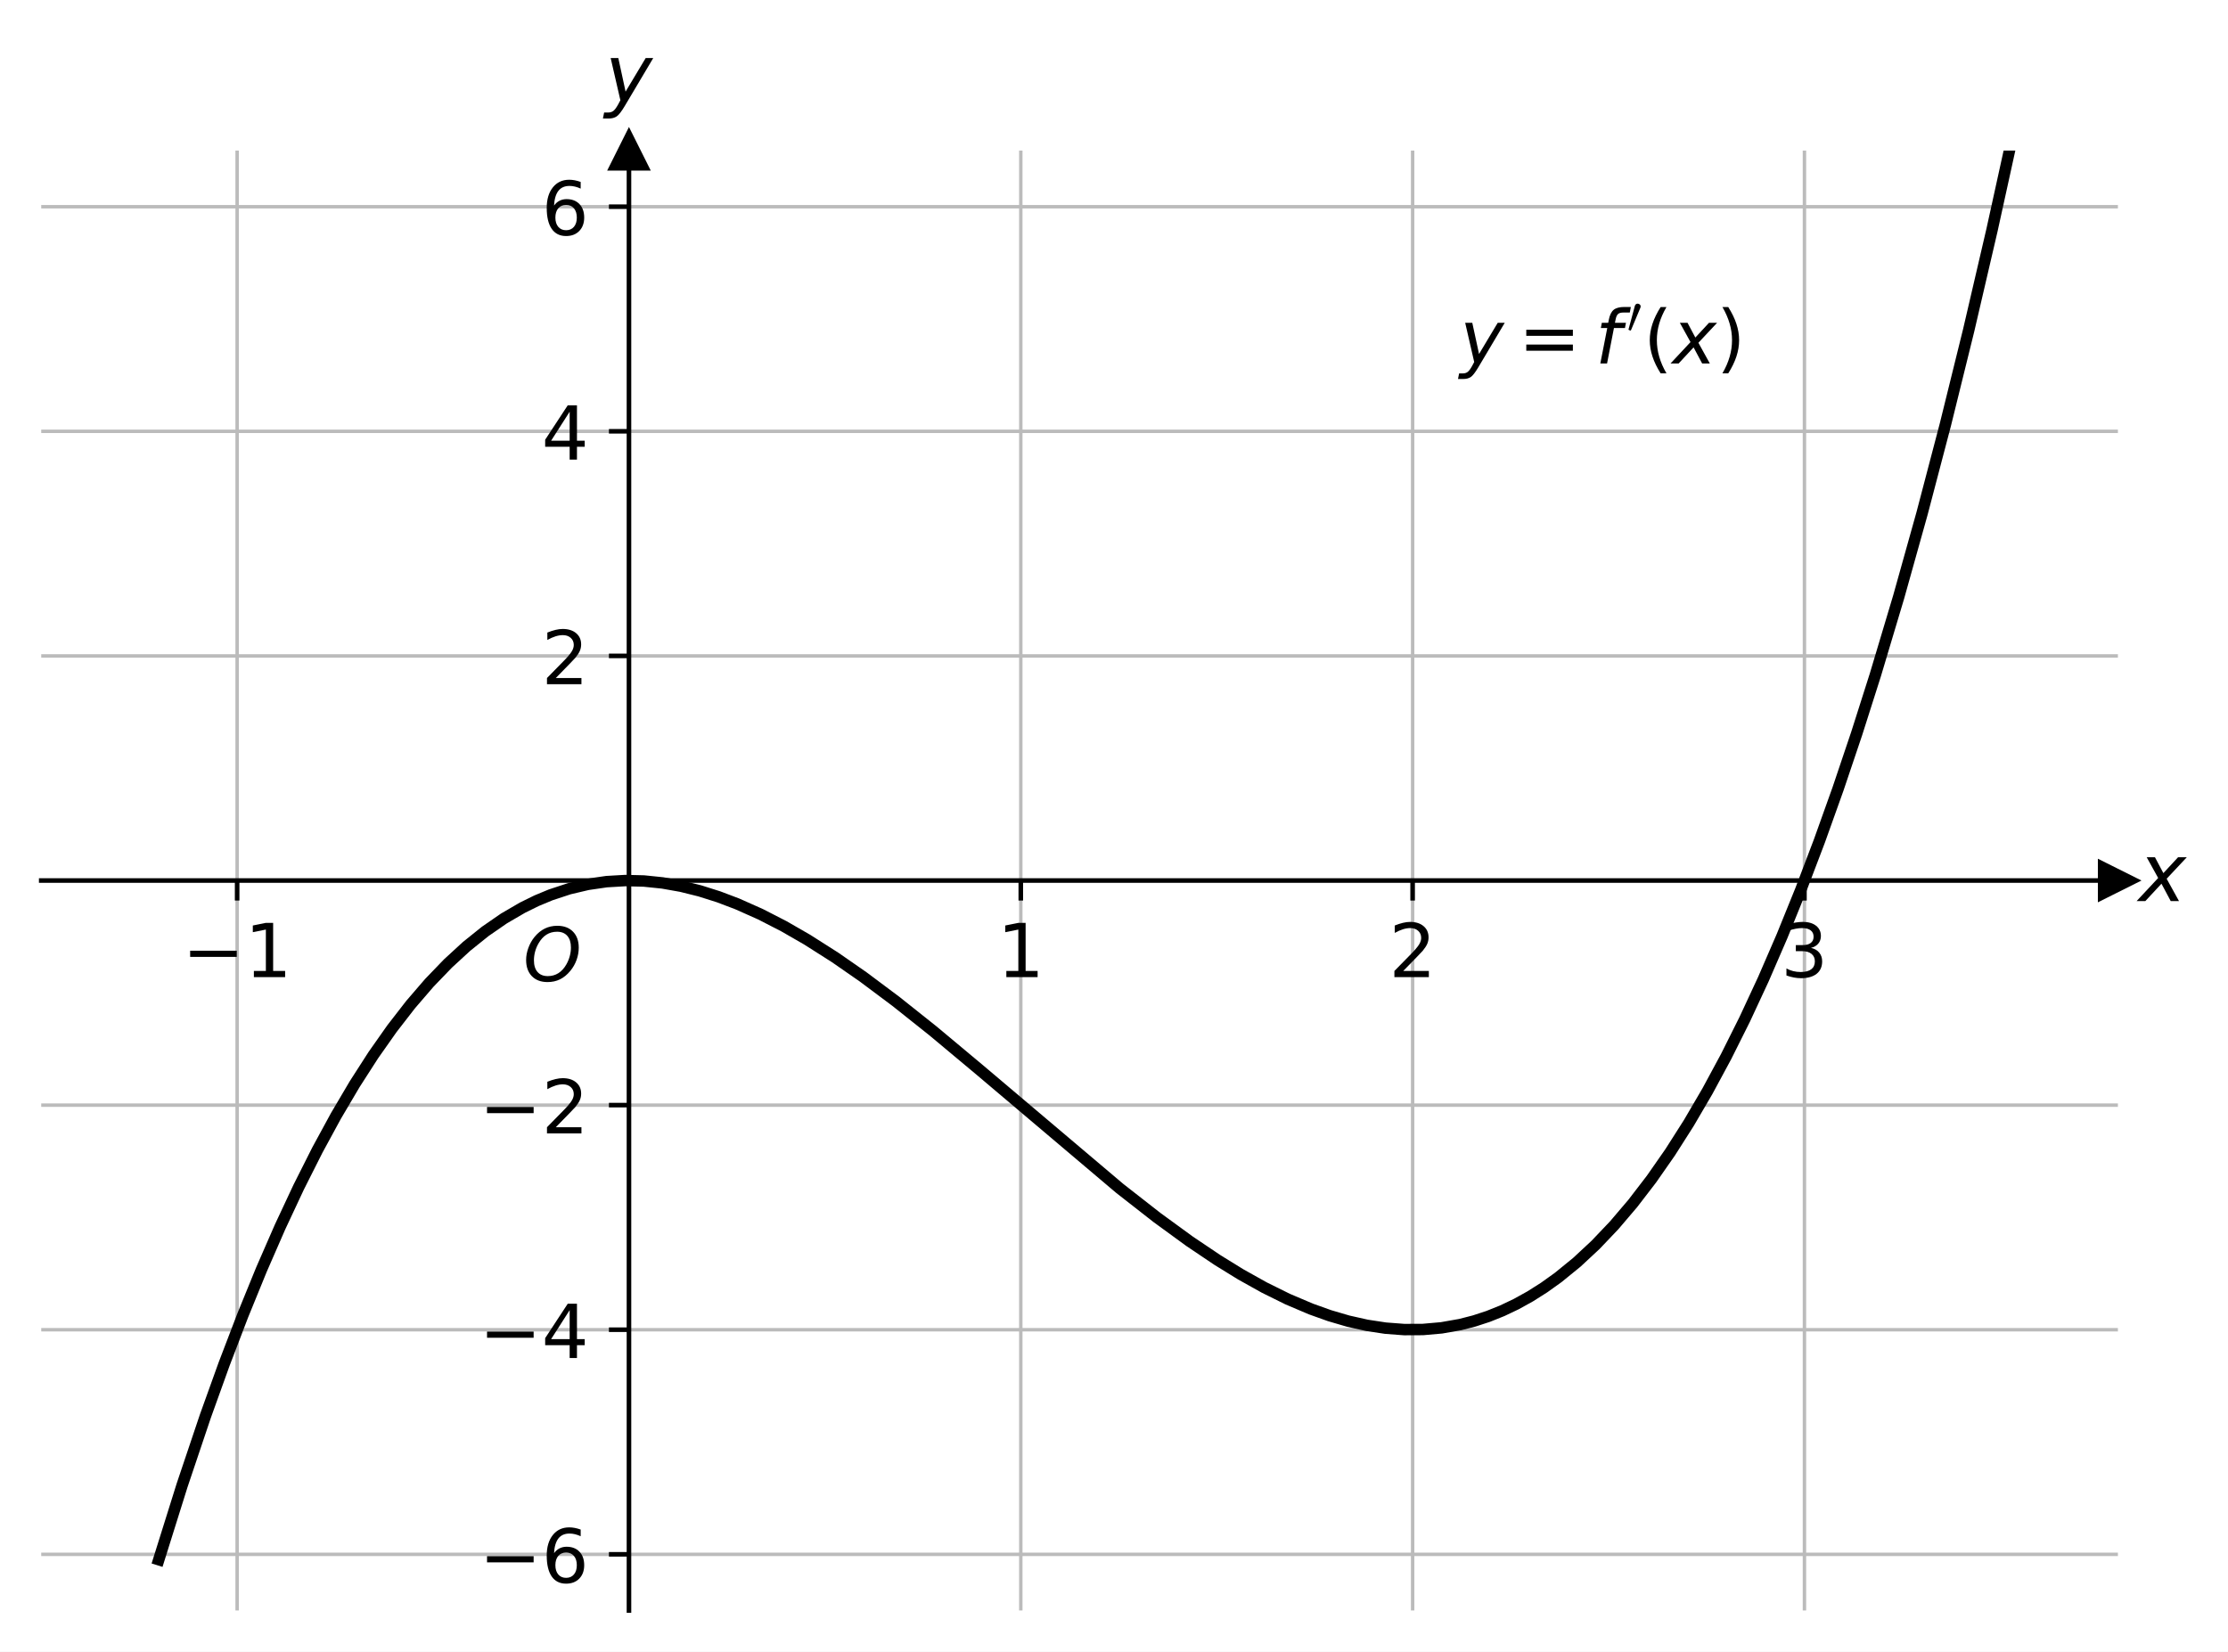
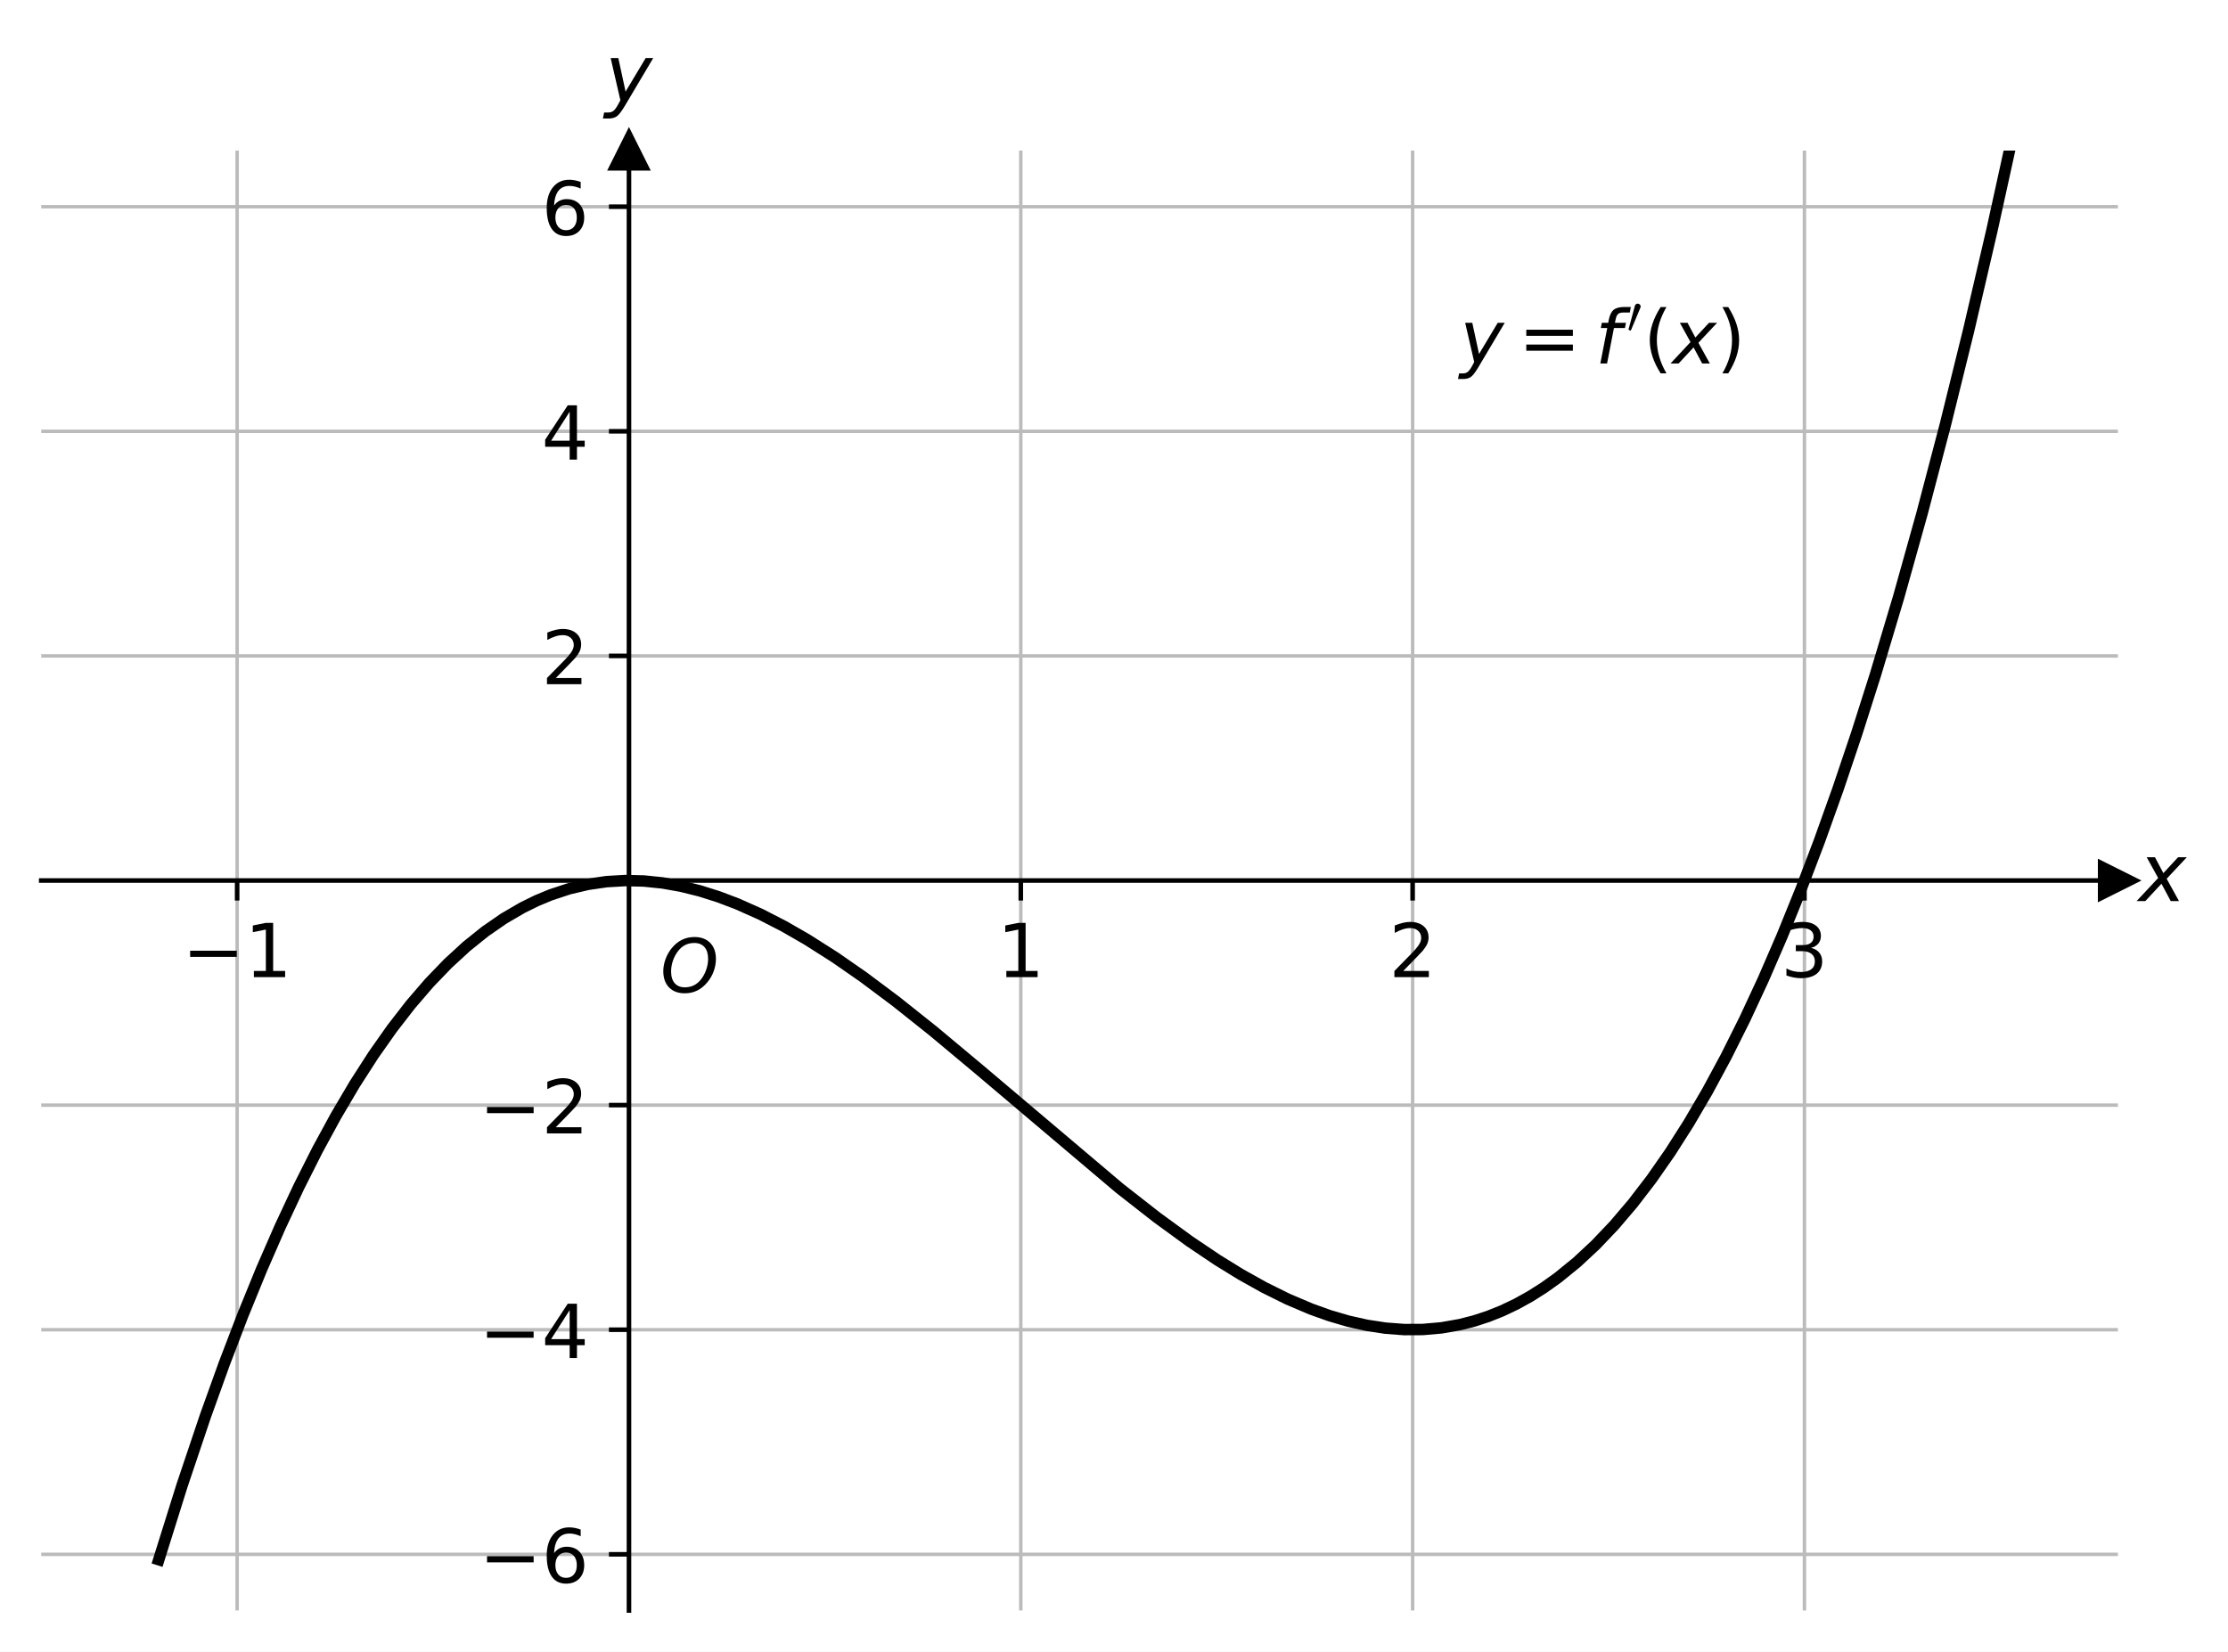
<svg xmlns="http://www.w3.org/2000/svg" xmlns:xlink="http://www.w3.org/1999/xlink" width="389.127pt" height="288.524pt" viewBox="0 0 389.127 288.524" version="1.1">
  <defs>
    <style type="text/css">*{stroke-linejoin: round; stroke-linecap: butt}</style>
  </defs>
  <g id="figure_1">
    <g id="patch_1">
      <path d="M 0 288.524  L 389.127 288.524  L 389.127 0  L 0 0  z " style="fill: #ffffff" />
    </g>
    <g id="axes_1">
      <g id="patch_2">
        <path d="M 7.2 281.324  L 369.9 281.324  L 369.9 26.3  L 7.2 26.3  z " style="fill: #ffffff" />
      </g>
      <g id="matplotlib.axis_1">
        <g id="xtick_1">
          <g id="line2d_1">
-             <path d="M 41.417 281.324  L 41.417 26.3  " clip-path="url(#p828290294a)" style="fill: none; stroke: #bbbbbb; stroke-width: 0.6; stroke-linecap: square" />
+             <path d="M 41.417 281.324  L 41.417 26.3  " clip-path="url(#p3c5f1a7734)" style="fill: none; stroke: #bbbbbb; stroke-width: 0.6; stroke-linecap: square" />
          </g>
          <g id="line2d_2">
            <defs>
-               <path id="m96a9137a85" d="M 0 0  L 0 3.5  " style="stroke: #000000; stroke-width: 0.8" />
+               <path id="m536ad9fe42" d="M 0 0  L 0 3.5  " style="stroke: #000000; stroke-width: 0.8" />
            </defs>
            <g>
-               <use xlink:href="#m96a9137a85" x="41.417" y="153.812" style="stroke: #000000; stroke-width: 0.8" />
+               <use xlink:href="#m536ad9fe42" x="41.417" y="153.812" style="stroke: #000000; stroke-width: 0.8" />
            </g>
          </g>
          <g id="text_1">
            <g transform="translate(31.83456 170.6894) scale(0.13 -0.13)">
              <defs>
                <path id="DejaVuSans-c9c" d="M 678 2272  L 4684 2272  L 4684 1741  L 678 1741  L 678 2272  z " transform="scale(0.015625)" />
                <path id="DejaVuSans-14" d="M 794 531  L 1825 531  L 1825 4091  L 703 3866  L 703 4441  L 1819 4666  L 2450 4666  L 2450 531  L 3481 531  L 3481 0  L 794 0  L 794 531  z " transform="scale(0.015625)" />
              </defs>
              <use xlink:href="#DejaVuSans-c9c" />
              <use xlink:href="#DejaVuSans-14" transform="translate(83.79688 0)" />
            </g>
          </g>
        </g>
        <g id="xtick_2">
          <g id="line2d_3">
-             <path d="M 178.285 281.324  L 178.285 26.3  " clip-path="url(#p828290294a)" style="fill: none; stroke: #bbbbbb; stroke-width: 0.6; stroke-linecap: square" />
+             <path d="M 178.285 281.324  L 178.285 26.3  " clip-path="url(#p3c5f1a7734)" style="fill: none; stroke: #bbbbbb; stroke-width: 0.6; stroke-linecap: square" />
          </g>
          <g id="line2d_4">
            <g>
-               <use xlink:href="#m96a9137a85" x="178.285" y="153.812" style="stroke: #000000; stroke-width: 0.8" />
+               <use xlink:href="#m536ad9fe42" x="178.285" y="153.812" style="stroke: #000000; stroke-width: 0.8" />
            </g>
          </g>
          <g id="text_2">
            <g transform="translate(174.1493 170.6894) scale(0.13 -0.13)">
              <use xlink:href="#DejaVuSans-14" />
            </g>
          </g>
        </g>
        <g id="xtick_3">
          <g id="line2d_5">
-             <path d="M 246.719 281.324  L 246.719 26.3  " clip-path="url(#p828290294a)" style="fill: none; stroke: #bbbbbb; stroke-width: 0.6; stroke-linecap: square" />
+             <path d="M 246.719 281.324  L 246.719 26.3  " clip-path="url(#p3c5f1a7734)" style="fill: none; stroke: #bbbbbb; stroke-width: 0.6; stroke-linecap: square" />
          </g>
          <g id="line2d_6">
            <g>
-               <use xlink:href="#m96a9137a85" x="246.719" y="153.812" style="stroke: #000000; stroke-width: 0.8" />
+               <use xlink:href="#m536ad9fe42" x="246.719" y="153.812" style="stroke: #000000; stroke-width: 0.8" />
            </g>
          </g>
          <g id="text_3">
            <g transform="translate(242.5832 170.6894) scale(0.13 -0.13)">
              <defs>
                <path id="DejaVuSans-15" d="M 1228 531  L 3431 531  L 3431 0  L 469 0  L 469 531  Q 828 903 1448 1529  Q 2069 2156 2228 2338  Q 2531 2678 2651 2914  Q 2772 3150 2772 3378  Q 2772 3750 2511 3984  Q 2250 4219 1831 4219  Q 1534 4219 1204 4116  Q 875 4013 500 3803  L 500 4441  Q 881 4594 1212 4672  Q 1544 4750 1819 4750  Q 2544 4750 2975 4387  Q 3406 4025 3406 3419  Q 3406 3131 3298 2873  Q 3191 2616 2906 2266  Q 2828 2175 2409 1742  Q 1991 1309 1228 531  z " transform="scale(0.015625)" />
              </defs>
              <use xlink:href="#DejaVuSans-15" />
            </g>
          </g>
        </g>
        <g id="xtick_4">
          <g id="line2d_7">
-             <path d="M 315.153 281.324  L 315.153 26.3  " clip-path="url(#p828290294a)" style="fill: none; stroke: #bbbbbb; stroke-width: 0.6; stroke-linecap: square" />
+             <path d="M 315.153 281.324  L 315.153 26.3  " clip-path="url(#p3c5f1a7734)" style="fill: none; stroke: #bbbbbb; stroke-width: 0.6; stroke-linecap: square" />
          </g>
          <g id="line2d_8">
            <g>
-               <use xlink:href="#m96a9137a85" x="315.153" y="153.812" style="stroke: #000000; stroke-width: 0.8" />
+               <use xlink:href="#m536ad9fe42" x="315.153" y="153.812" style="stroke: #000000; stroke-width: 0.8" />
            </g>
          </g>
          <g id="text_4">
            <g transform="translate(311.0172 170.6894) scale(0.13 -0.13)">
              <defs>
                <path id="DejaVuSans-16" d="M 2597 2516  Q 3050 2419 3304 2112  Q 3559 1806 3559 1356  Q 3559 666 3084 287  Q 2609 -91 1734 -91  Q 1441 -91 1130 -33  Q 819 25 488 141  L 488 750  Q 750 597 1062 519  Q 1375 441 1716 441  Q 2309 441 2620 675  Q 2931 909 2931 1356  Q 2931 1769 2642 2001  Q 2353 2234 1838 2234  L 1294 2234  L 1294 2753  L 1863 2753  Q 2328 2753 2575 2939  Q 2822 3125 2822 3475  Q 2822 3834 2567 4026  Q 2313 4219 1838 4219  Q 1578 4219 1281 4162  Q 984 4106 628 3988  L 628 4550  Q 988 4650 1302 4700  Q 1616 4750 1894 4750  Q 2613 4750 3031 4423  Q 3450 4097 3450 3541  Q 3450 3153 3228 2886  Q 3006 2619 2597 2516  z " transform="scale(0.015625)" />
              </defs>
              <use xlink:href="#DejaVuSans-16" />
            </g>
          </g>
        </g>
      </g>
      <g id="matplotlib.axis_2">
        <g id="ytick_1">
          <g id="line2d_9">
-             <path d="M 7.2 271.516  L 369.9 271.516  " clip-path="url(#p828290294a)" style="fill: none; stroke: #bbbbbb; stroke-width: 0.6; stroke-linecap: square" />
+             <path d="M 7.2 271.516  L 369.9 271.516  " clip-path="url(#p3c5f1a7734)" style="fill: none; stroke: #bbbbbb; stroke-width: 0.6; stroke-linecap: square" />
          </g>
          <g id="line2d_10">
            <defs>
-               <path id="m4599cf3985" d="M 0 0  L -3.5 0  " style="stroke: #000000; stroke-width: 0.8" />
+               <path id="m6575690129" d="M 0 0  L -3.5 0  " style="stroke: #000000; stroke-width: 0.8" />
            </defs>
            <g>
-               <use xlink:href="#m4599cf3985" x="109.851" y="271.516" style="stroke: #000000; stroke-width: 0.8" />
+               <use xlink:href="#m6575690129" x="109.851" y="271.516" style="stroke: #000000; stroke-width: 0.8" />
            </g>
          </g>
          <g id="text_5">
            <g transform="translate(83.6861 276.4543) scale(0.13 -0.13)">
              <defs>
                <path id="DejaVuSans-19" d="M 2113 2584  Q 1688 2584 1439 2293  Q 1191 2003 1191 1497  Q 1191 994 1439 701  Q 1688 409 2113 409  Q 2538 409 2786 701  Q 3034 994 3034 1497  Q 3034 2003 2786 2293  Q 2538 2584 2113 2584  z M 3366 4563  L 3366 3988  Q 3128 4100 2886 4159  Q 2644 4219 2406 4219  Q 1781 4219 1451 3797  Q 1122 3375 1075 2522  Q 1259 2794 1537 2939  Q 1816 3084 2150 3084  Q 2853 3084 3261 2657  Q 3669 2231 3669 1497  Q 3669 778 3244 343  Q 2819 -91 2113 -91  Q 1303 -91 875 529  Q 447 1150 447 2328  Q 447 3434 972 4092  Q 1497 4750 2381 4750  Q 2619 4750 2861 4703  Q 3103 4656 3366 4563  z " transform="scale(0.015625)" />
              </defs>
              <use xlink:href="#DejaVuSans-c9c" />
              <use xlink:href="#DejaVuSans-19" transform="translate(83.79688 0)" />
            </g>
          </g>
        </g>
        <g id="ytick_2">
          <g id="line2d_11">
-             <path d="M 7.2 232.281  L 369.9 232.281  " clip-path="url(#p828290294a)" style="fill: none; stroke: #bbbbbb; stroke-width: 0.6; stroke-linecap: square" />
+             <path d="M 7.2 232.281  L 369.9 232.281  " clip-path="url(#p3c5f1a7734)" style="fill: none; stroke: #bbbbbb; stroke-width: 0.6; stroke-linecap: square" />
          </g>
          <g id="line2d_12">
            <g>
-               <use xlink:href="#m4599cf3985" x="109.851" y="232.281" style="stroke: #000000; stroke-width: 0.8" />
+               <use xlink:href="#m6575690129" x="109.851" y="232.281" style="stroke: #000000; stroke-width: 0.8" />
            </g>
          </g>
          <g id="text_6">
            <g transform="translate(83.6861 237.2199) scale(0.13 -0.13)">
              <defs>
                <path id="DejaVuSans-17" d="M 2419 4116  L 825 1625  L 2419 1625  L 2419 4116  z M 2253 4666  L 3047 4666  L 3047 1625  L 3713 1625  L 3713 1100  L 3047 1100  L 3047 0  L 2419 0  L 2419 1100  L 313 1100  L 313 1709  L 2253 4666  z " transform="scale(0.015625)" />
              </defs>
              <use xlink:href="#DejaVuSans-c9c" />
              <use xlink:href="#DejaVuSans-17" transform="translate(83.79688 0)" />
            </g>
          </g>
        </g>
        <g id="ytick_3">
          <g id="line2d_13">
-             <path d="M 7.2 193.047  L 369.9 193.047  " clip-path="url(#p828290294a)" style="fill: none; stroke: #bbbbbb; stroke-width: 0.6; stroke-linecap: square" />
+             <path d="M 7.2 193.047  L 369.9 193.047  " clip-path="url(#p3c5f1a7734)" style="fill: none; stroke: #bbbbbb; stroke-width: 0.6; stroke-linecap: square" />
          </g>
          <g id="line2d_14">
            <g>
-               <use xlink:href="#m4599cf3985" x="109.851" y="193.047" style="stroke: #000000; stroke-width: 0.8" />
+               <use xlink:href="#m6575690129" x="109.851" y="193.047" style="stroke: #000000; stroke-width: 0.8" />
            </g>
          </g>
          <g id="text_7">
            <g transform="translate(83.6861 197.9854) scale(0.13 -0.13)">
              <use xlink:href="#DejaVuSans-c9c" />
              <use xlink:href="#DejaVuSans-15" transform="translate(83.79688 0)" />
            </g>
          </g>
        </g>
        <g id="ytick_4">
          <g id="line2d_15">
-             <path d="M 7.2 114.578  L 369.9 114.578  " clip-path="url(#p828290294a)" style="fill: none; stroke: #bbbbbb; stroke-width: 0.6; stroke-linecap: square" />
+             <path d="M 7.2 114.578  L 369.9 114.578  " clip-path="url(#p3c5f1a7734)" style="fill: none; stroke: #bbbbbb; stroke-width: 0.6; stroke-linecap: square" />
          </g>
          <g id="line2d_16">
            <g>
-               <use xlink:href="#m4599cf3985" x="109.851" y="114.578" style="stroke: #000000; stroke-width: 0.8" />
+               <use xlink:href="#m6575690129" x="109.851" y="114.578" style="stroke: #000000; stroke-width: 0.8" />
            </g>
          </g>
          <g id="text_8">
            <g transform="translate(94.57969 119.5165) scale(0.13 -0.13)">
              <use xlink:href="#DejaVuSans-15" />
            </g>
          </g>
        </g>
        <g id="ytick_5">
          <g id="line2d_17">
-             <path d="M 7.2 75.344  L 369.9 75.344  " clip-path="url(#p828290294a)" style="fill: none; stroke: #bbbbbb; stroke-width: 0.6; stroke-linecap: square" />
+             <path d="M 7.2 75.344  L 369.9 75.344  " clip-path="url(#p3c5f1a7734)" style="fill: none; stroke: #bbbbbb; stroke-width: 0.6; stroke-linecap: square" />
          </g>
          <g id="line2d_18">
            <g>
-               <use xlink:href="#m4599cf3985" x="109.851" y="75.344" style="stroke: #000000; stroke-width: 0.8" />
+               <use xlink:href="#m6575690129" x="109.851" y="75.344" style="stroke: #000000; stroke-width: 0.8" />
            </g>
          </g>
          <g id="text_9">
            <g transform="translate(94.57969 80.28203) scale(0.13 -0.13)">
              <use xlink:href="#DejaVuSans-17" />
            </g>
          </g>
        </g>
        <g id="ytick_6">
          <g id="line2d_19">
-             <path d="M 7.2 36.109  L 369.9 36.109  " clip-path="url(#p828290294a)" style="fill: none; stroke: #bbbbbb; stroke-width: 0.6; stroke-linecap: square" />
+             <path d="M 7.2 36.109  L 369.9 36.109  " clip-path="url(#p3c5f1a7734)" style="fill: none; stroke: #bbbbbb; stroke-width: 0.6; stroke-linecap: square" />
          </g>
          <g id="line2d_20">
            <g>
-               <use xlink:href="#m4599cf3985" x="109.851" y="36.109" style="stroke: #000000; stroke-width: 0.8" />
+               <use xlink:href="#m6575690129" x="109.851" y="36.109" style="stroke: #000000; stroke-width: 0.8" />
            </g>
          </g>
          <g id="text_10">
            <g transform="translate(94.57969 41.04757) scale(0.13 -0.13)">
              <use xlink:href="#DejaVuSans-19" />
            </g>
          </g>
        </g>
      </g>
      <g id="line2d_21">
        <defs>
-           <path id="m1665bf35c9" d="M 3 0  L -3 -3  L -3 3  z " style="stroke: #000000; stroke-linejoin: miter" />
+           <path id="m608864cf36" d="M 3 0  L -3 -3  L -3 3  z " style="stroke: #000000; stroke-linejoin: miter" />
        </defs>
        <g>
-           <use xlink:href="#m1665bf35c9" x="369.9" y="153.812" style="stroke: #000000; stroke-linejoin: miter" />
+           <use xlink:href="#m608864cf36" x="369.9" y="153.812" style="stroke: #000000; stroke-linejoin: miter" />
        </g>
      </g>
      <g id="line2d_22">
        <defs>
-           <path id="mfc16f890bc" d="M 0 -3  L -3 3  L 3 3  z " style="stroke: #000000; stroke-linejoin: miter" />
+           <path id="m4171f6bcaf" d="M 0 -3  L -3 3  L 3 3  z " style="stroke: #000000; stroke-linejoin: miter" />
        </defs>
        <g>
-           <use xlink:href="#mfc16f890bc" x="109.851" y="26.3" style="stroke: #000000; stroke-linejoin: miter" />
+           <use xlink:href="#m4171f6bcaf" x="109.851" y="26.3" style="stroke: #000000; stroke-linejoin: miter" />
        </g>
      </g>
      <g id="line2d_23">
-         <path d="M 27.73 272.457  L 31.804 259.46  L 35.877 247.356  L 39.136 238.298  L 42.395 229.783  L 45.653 221.798  L 48.912 214.331  L 52.171 207.367  L 55.43 200.896  L 58.688 194.904  L 61.947 189.379  L 65.206 184.307  L 68.465 179.676  L 71.723 175.473  L 74.982 171.686  L 78.241 168.302  L 81.5 165.308  L 84.758 162.692  L 88.017 160.44  L 91.276 158.541  L 93.72 157.339  L 96.164 156.323  L 99.423 155.248  L 102.682 154.481  L 105.94 154.008  L 109.199 153.818  L 112.458 153.897  L 115.717 154.233  L 118.975 154.812  L 122.234 155.623  L 125.493 156.653  L 128.752 157.888  L 132.825 159.703  L 136.899 161.795  L 140.972 164.139  L 145.86 167.249  L 150.748 170.644  L 156.451 174.908  L 162.969 180.095  L 171.116 186.904  L 195.556 207.585  L 202.074 212.681  L 207.777 216.839  L 212.665 220.126  L 216.738 222.636  L 220.812 224.911  L 224.885 226.928  L 228.959 228.66  L 232.217 229.825  L 235.476 230.78  L 238.735 231.512  L 241.994 232.007  L 245.252 232.255  L 248.511 232.241  L 251.77 231.953  L 255.029 231.379  L 257.473 230.752  L 259.917 229.952  L 262.361 228.972  L 264.805 227.809  L 267.249 226.455  L 269.693 224.906  L 272.137 223.157  L 275.396 220.503  L 278.655 217.471  L 281.913 214.047  L 285.172 210.219  L 288.431 205.975  L 291.69 201.3  L 294.949 196.183  L 298.207 190.612  L 301.466 184.572  L 304.725 178.052  L 307.984 171.039  L 311.242 163.521  L 314.501 155.483  L 317.76 146.915  L 321.019 137.802  L 324.277 128.133  L 327.536 117.894  L 331.61 104.276  L 335.683 89.723  L 339.756 74.211  L 343.83 57.715  L 347.903 40.21  L 351.977 21.672  L 352.792 17.838  L 352.792 17.838  " clip-path="url(#p828290294a)" style="fill: none; stroke: #000000; stroke-width: 2; stroke-linecap: square" />
+         <path d="M 27.73 272.457  L 31.804 259.46  L 35.877 247.356  L 39.136 238.298  L 42.395 229.783  L 45.653 221.798  L 48.912 214.331  L 52.171 207.367  L 55.43 200.896  L 58.688 194.904  L 61.947 189.379  L 65.206 184.307  L 68.465 179.676  L 71.723 175.473  L 74.982 171.686  L 78.241 168.302  L 81.5 165.308  L 84.758 162.692  L 88.017 160.44  L 91.276 158.541  L 93.72 157.339  L 96.164 156.323  L 99.423 155.248  L 102.682 154.481  L 105.94 154.008  L 109.199 153.818  L 112.458 153.897  L 115.717 154.233  L 118.975 154.812  L 122.234 155.623  L 125.493 156.653  L 128.752 157.888  L 132.825 159.703  L 136.899 161.795  L 140.972 164.139  L 145.86 167.249  L 150.748 170.644  L 156.451 174.908  L 162.969 180.095  L 171.116 186.904  L 195.556 207.585  L 202.074 212.681  L 207.777 216.839  L 212.665 220.126  L 216.738 222.636  L 220.812 224.911  L 224.885 226.928  L 228.959 228.66  L 232.217 229.825  L 235.476 230.78  L 238.735 231.512  L 241.994 232.007  L 245.252 232.255  L 248.511 232.241  L 251.77 231.953  L 255.029 231.379  L 257.473 230.752  L 259.917 229.952  L 262.361 228.972  L 264.805 227.809  L 267.249 226.455  L 269.693 224.906  L 272.137 223.157  L 275.396 220.503  L 278.655 217.471  L 281.913 214.047  L 285.172 210.219  L 288.431 205.975  L 291.69 201.3  L 294.949 196.183  L 298.207 190.612  L 301.466 184.572  L 304.725 178.052  L 307.984 171.039  L 311.242 163.521  L 314.501 155.483  L 317.76 146.915  L 321.019 137.802  L 324.277 128.133  L 327.536 117.894  L 331.61 104.276  L 335.683 89.723  L 339.756 74.211  L 343.83 57.715  L 347.903 40.21  L 351.977 21.672  L 352.792 17.838  L 352.792 17.838  " clip-path="url(#p3c5f1a7734)" style="fill: none; stroke: #000000; stroke-width: 2; stroke-linecap: square" />
      </g>
      <g id="patch_3">
        <path d="M 109.851 281.324  L 109.851 26.3  " style="fill: none; stroke: #000000; stroke-width: 0.8; stroke-linejoin: miter; stroke-linecap: square" />
      </g>
      <g id="patch_4">
        <path d="M 7.2 153.812  L 369.9 153.812  " style="fill: none; stroke: #000000; stroke-width: 0.8; stroke-linejoin: miter; stroke-linecap: square" />
      </g>
      <g id="text_11">
        <g transform="translate(373.527 157.4492) scale(0.14 -0.14)">
          <defs>
            <path id="DejaVuSans-Oblique-5b" d="M 3841 3500  L 2234 1784  L 3219 0  L 2559 0  L 1819 1388  L 531 0  L -166 0  L 1556 1844  L 641 3500  L 1300 3500  L 1972 2234  L 3144 3500  L 3841 3500  z " transform="scale(0.015625)" />
          </defs>
          <use xlink:href="#DejaVuSans-Oblique-5b" transform="translate(0 0.3125)" />
        </g>
      </g>
      <g id="text_12">
        <g transform="translate(105.6509 17.83672) scale(0.14 -0.14)">
          <defs>
            <path id="DejaVuSans-Oblique-5c" d="M 1588 -325  Q 1188 -997 936 -1164  Q 684 -1331 294 -1331  L -159 -1331  L -63 -850  L 269 -850  Q 509 -850 678 -719  Q 847 -588 1056 -206  L 1234 128  L 459 3500  L 1069 3500  L 1650 819  L 3256 3500  L 3859 3500  L 1588 -325  z " transform="scale(0.015625)" />
          </defs>
          <use xlink:href="#DejaVuSans-Oblique-5c" transform="translate(0 0.3125)" />
        </g>
      </g>
      <g id="text_13">
        <g id="patch_5">
          <path d="M 253.928 67.736  L 305.928 67.736  L 305.928 52.003  L 253.928 52.003  z " style="fill: #ffffff" />
        </g>
        <g transform="translate(254.9677 63.57322) scale(0.13 -0.13)">
          <defs>
            <path id="DejaVuSans-20" d="M 678 2906  L 4684 2906  L 4684 2381  L 678 2381  L 678 2906  z M 678 1631  L 4684 1631  L 4684 1100  L 678 1100  L 678 1631  z " transform="scale(0.015625)" />
            <path id="DejaVuSans-Oblique-49" d="M 3059 4863  L 2969 4384  L 2419 4384  Q 2106 4384 1964 4261  Q 1822 4138 1753 3809  L 1691 3500  L 2638 3500  L 2553 3053  L 1606 3053  L 1013 0  L 434 0  L 1031 3053  L 481 3053  L 563 3500  L 1113 3500  L 1159 3744  Q 1278 4363 1576 4613  Q 1875 4863 2516 4863  L 3059 4863  z " transform="scale(0.015625)" />
            <path id="Cmsy10-49" d="M 225 347  Q 184 359 184 409  L 966 3316  Q 1003 3434 1093 3506  Q 1184 3578 1300 3578  Q 1450 3578 1564 3479  Q 1678 3381 1678 3231  Q 1678 3166 1644 3084  L 488 319  Q 466 275 428 275  Q 394 275 320 306  Q 247 338 225 347  z " transform="scale(0.015625)" />
            <path id="DejaVuSans-b" d="M 1984 4856  Q 1566 4138 1362 3434  Q 1159 2731 1159 2009  Q 1159 1288 1364 580  Q 1569 -128 1984 -844  L 1484 -844  Q 1016 -109 783 600  Q 550 1309 550 2009  Q 550 2706 781 3412  Q 1013 4119 1484 4856  L 1984 4856  z " transform="scale(0.015625)" />
            <path id="DejaVuSans-c" d="M 513 4856  L 1013 4856  Q 1481 4119 1714 3412  Q 1947 2706 1947 2009  Q 1947 1309 1714 600  Q 1481 -109 1013 -844  L 513 -844  Q 928 -128 1133 580  Q 1338 1288 1338 2009  Q 1338 2731 1133 3434  Q 928 4138 513 4856  z " transform="scale(0.015625)" />
          </defs>
          <use xlink:href="#DejaVuSans-Oblique-5c" transform="translate(0 0.565625)" />
          <use xlink:href="#DejaVuSans-20" transform="translate(78.66211 0.565625)" />
          <use xlink:href="#DejaVuSans-Oblique-49" transform="translate(181.9336 0.565625)" />
          <use xlink:href="#Cmsy10-49" transform="translate(224.5864 41.86563) scale(0.7)" />
          <use xlink:href="#DejaVuSans-b" transform="translate(246.5639 0.565625)" />
          <use xlink:href="#DejaVuSans-Oblique-5b" transform="translate(285.5776 0.565625)" />
          <use xlink:href="#DejaVuSans-c" transform="translate(344.7573 0.565625)" />
        </g>
      </g>
      <g id="text_14">
-         <g transform="translate(91.36887 171.468) scale(0.13 -0.13)">
+         <g transform="translate(115.3257 173.4297) scale(0.13 -0.13)">
          <defs>
            <path id="DejaVuSans-Oblique-32" d="M 2919 4238  Q 2400 4238 2003 3986  Q 1606 3734 1313 3219  Q 1125 2891 1026 2522  Q 928 2153 928 1778  Q 928 1128 1239 775  Q 1550 422 2119 422  Q 2631 422 3032 676  Q 3434 931 3719 1434  Q 3909 1772 4009 2142  Q 4109 2513 4109 2881  Q 4109 3528 3796 3883  Q 3484 4238 2919 4238  z M 2100 -91  Q 1241 -91 748 418  Q 256 928 256 1813  Q 256 2319 448 2847  Q 641 3375 978 3788  Q 1375 4272 1862 4511  Q 2350 4750 2938 4750  Q 3794 4750 4287 4245  Q 4781 3741 4781 2869  Q 4781 2331 4593 1812  Q 4406 1294 4056 872  Q 3656 384 3173 146  Q 2691 -91 2100 -91  z " transform="scale(0.015625)" />
          </defs>
          <use xlink:href="#DejaVuSans-Oblique-32" transform="translate(0 0.78125)" />
        </g>
      </g>
    </g>
  </g>
  <defs>
-     <clipPath id="p828290294a">
+     <clipPath id="p3c5f1a7734">
      <rect x="7.2" y="26.3" width="362.7" height="255.024" />
    </clipPath>
  </defs>
</svg>
